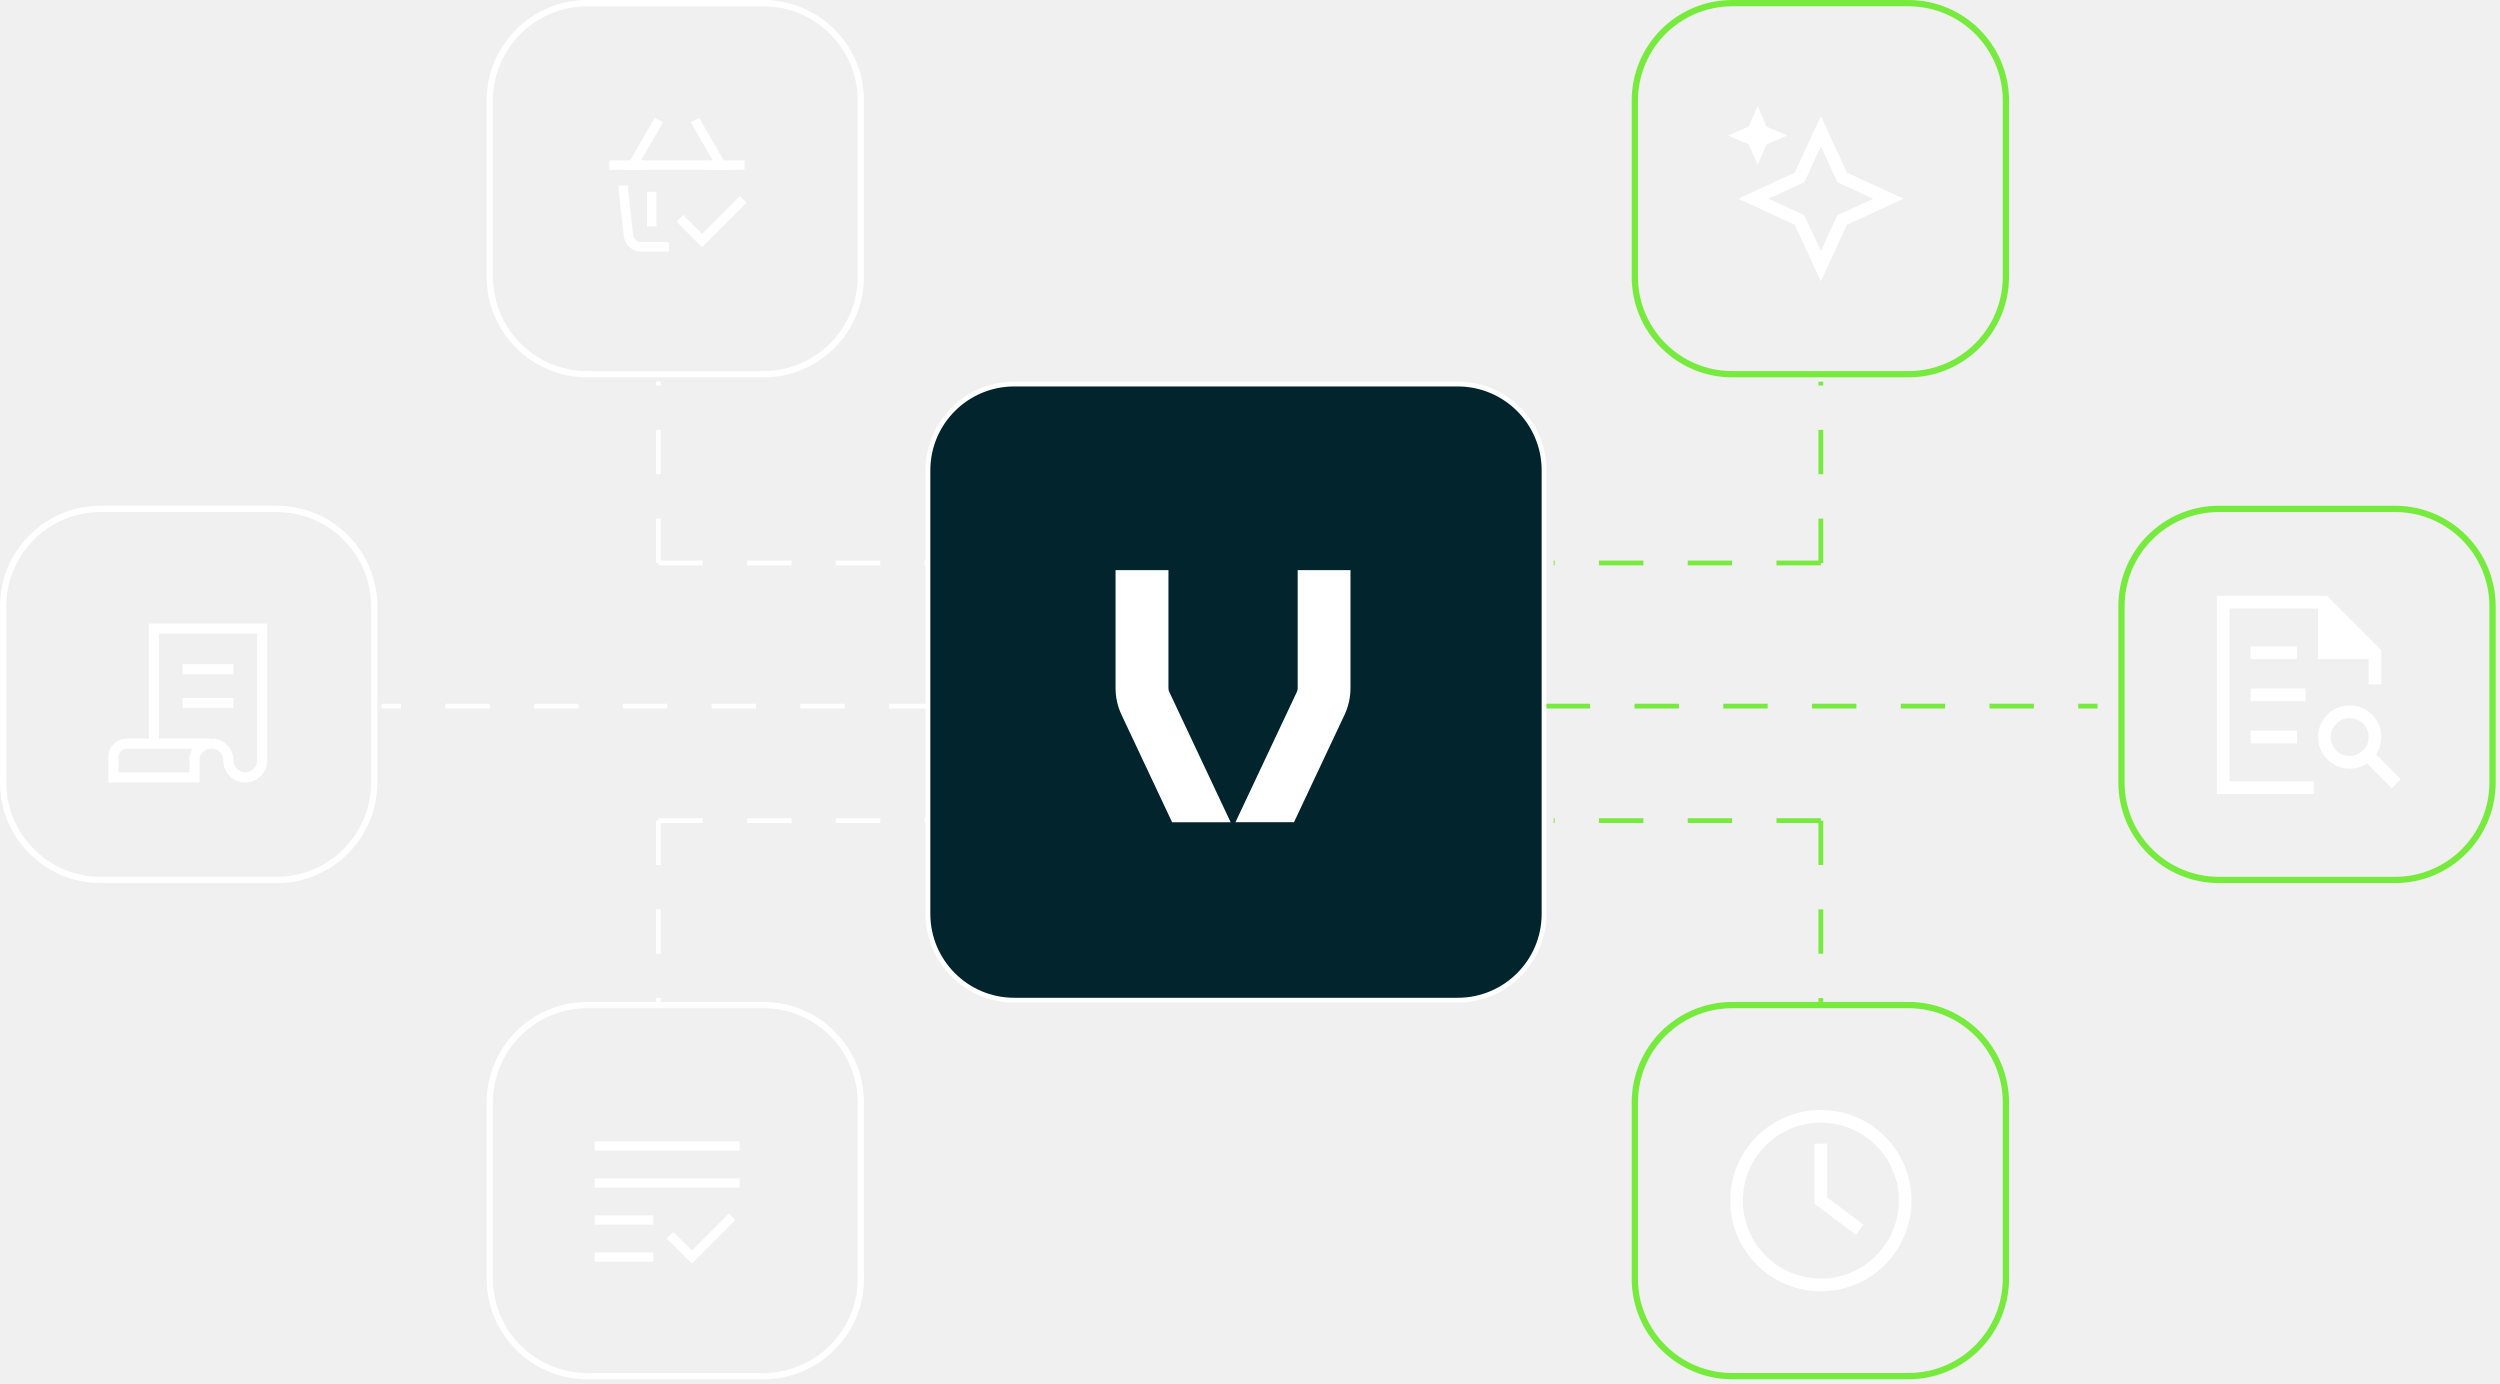
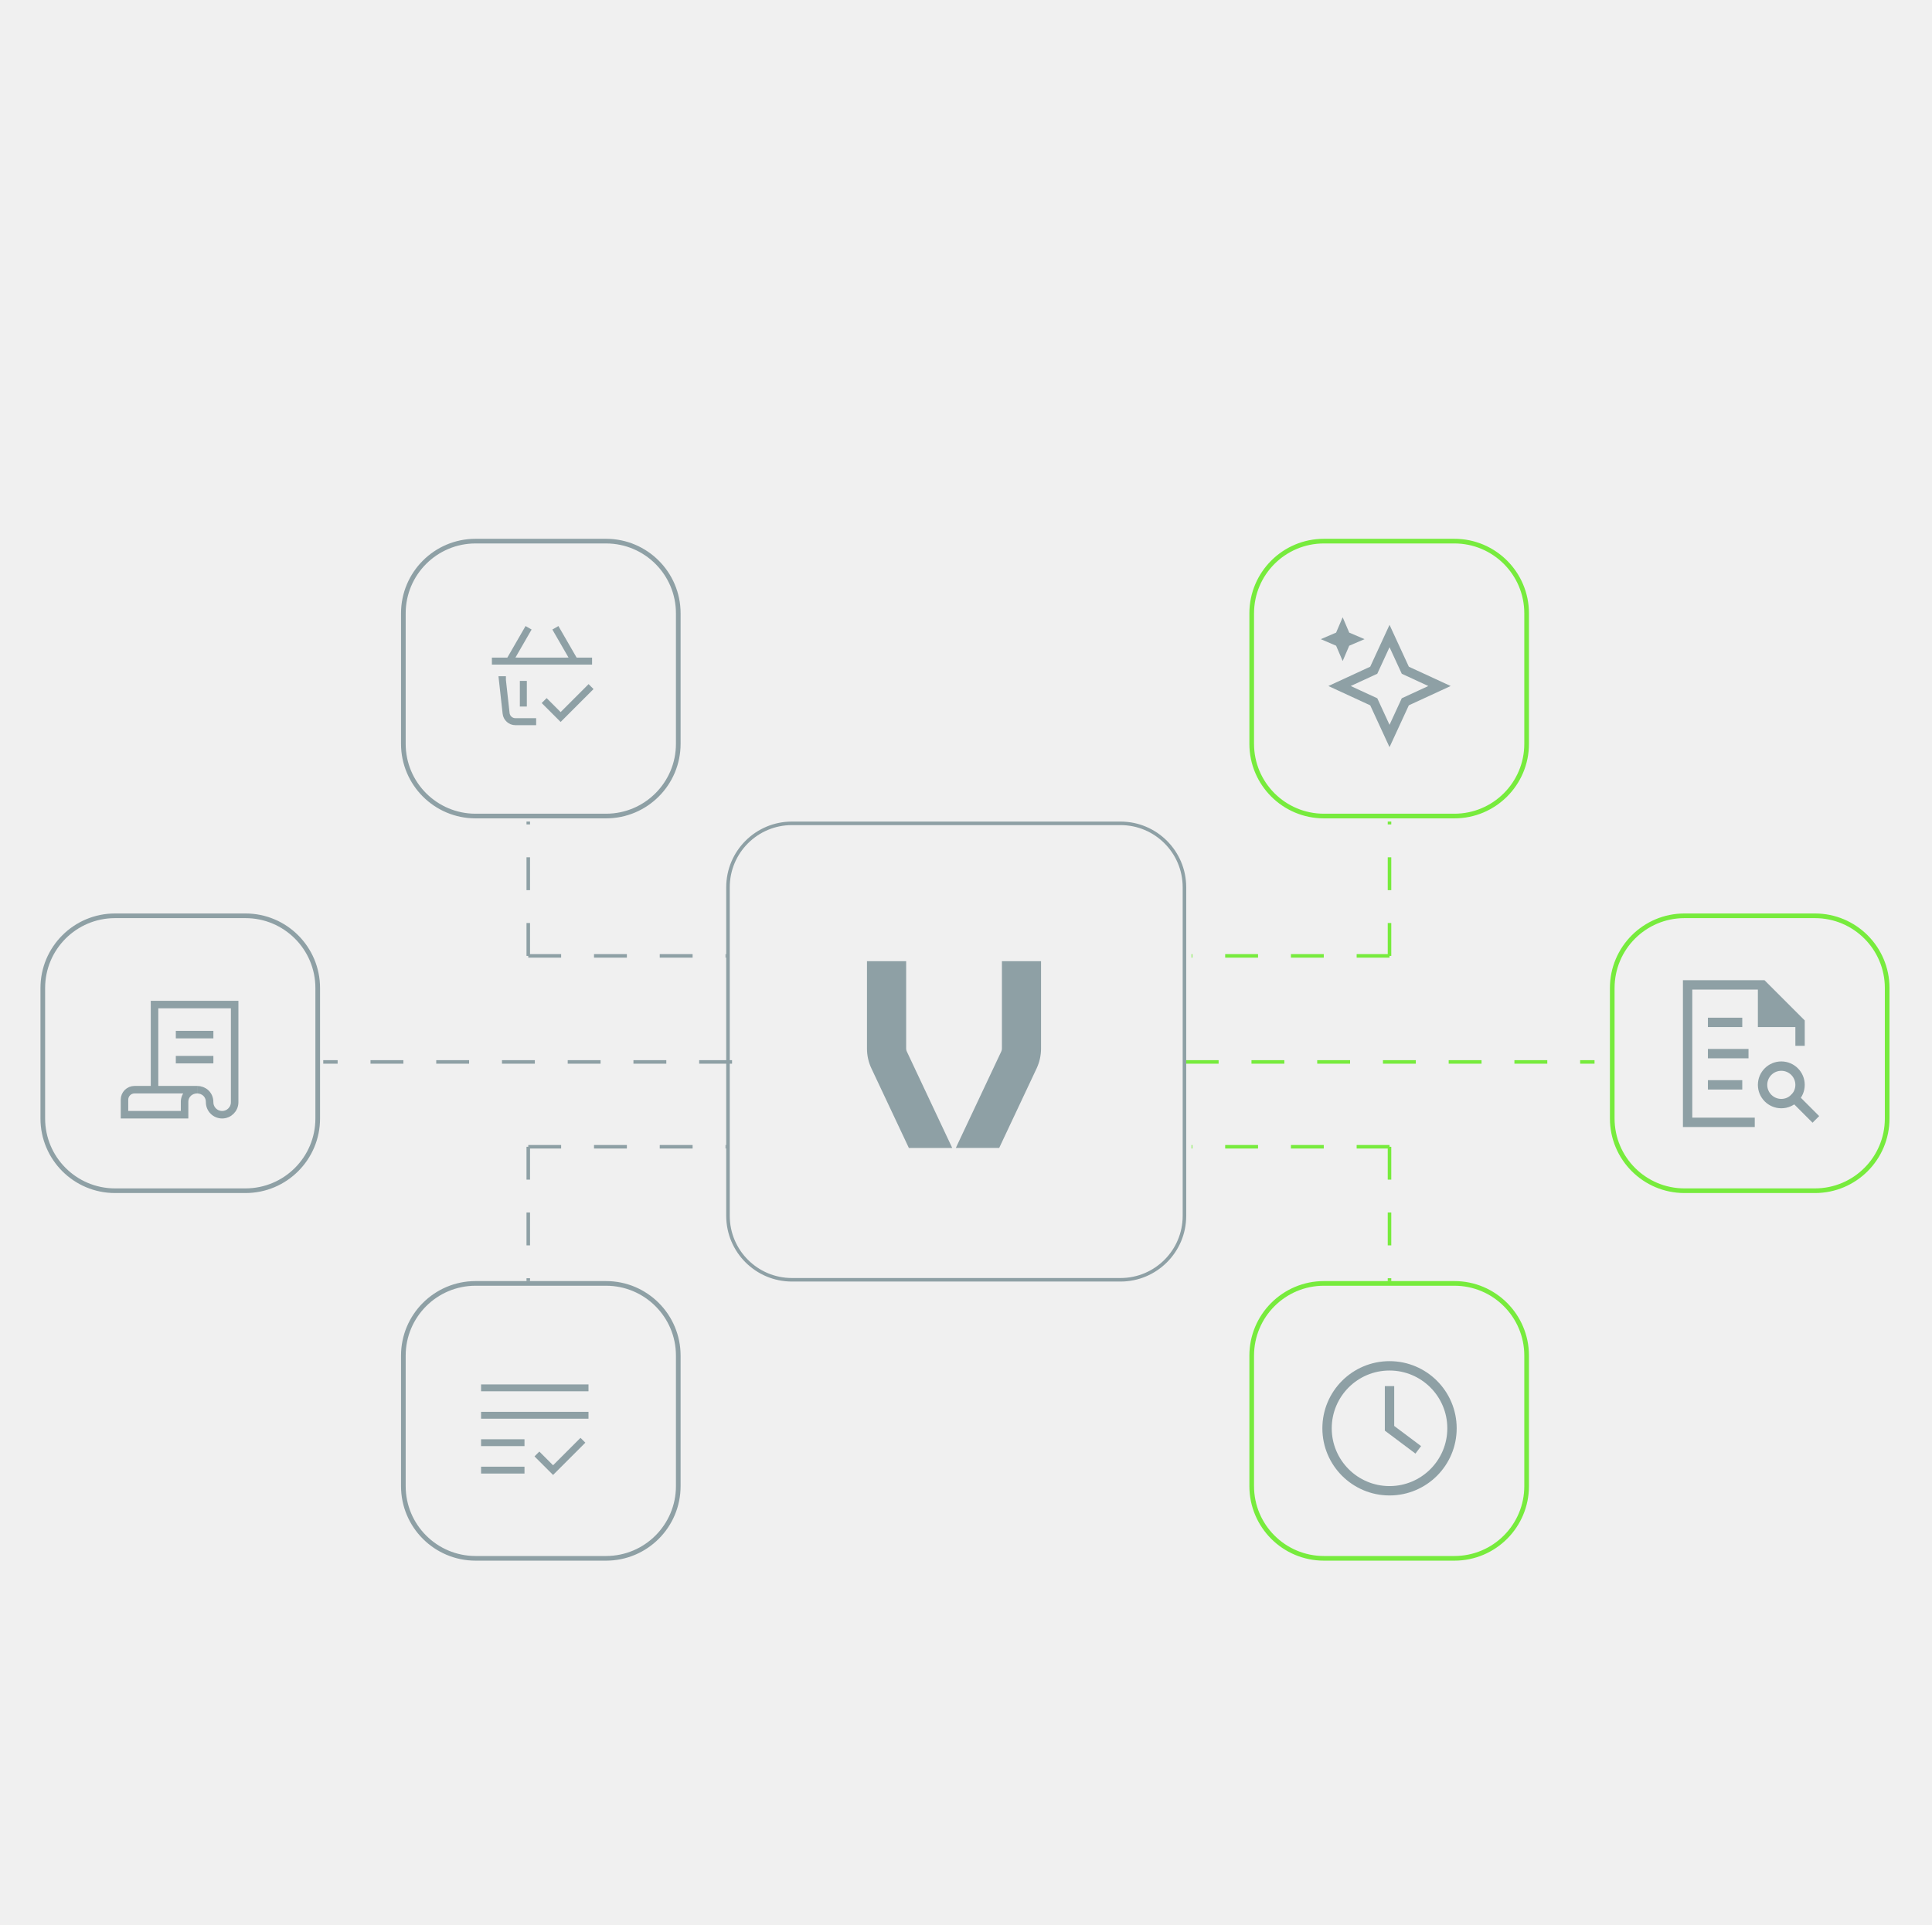
- <svg xmlns="http://www.w3.org/2000/svg" width="262" height="145" viewBox="0 0 262 145" fill="none">
-   <path d="M97.824 74H40" stroke="white" stroke-width="0.5" stroke-dasharray="4.65 4.65" />
-   <path d="M162 74H219.824" stroke="#77EB3D" stroke-width="0.5" stroke-dasharray="4.65 4.65" />
-   <path d="M69 59L69 40" stroke="white" stroke-width="0.5" stroke-dasharray="4.65 4.65" />
-   <path d="M190.824 59L190.824 40" stroke="#77EB3D" stroke-width="0.5" stroke-dasharray="4.65 4.65" />
-   <path d="M69 86L69 105" stroke="white" stroke-width="0.5" stroke-dasharray="4.65 4.65" />
-   <path d="M190.824 86L190.824 105" stroke="#77EB3D" stroke-width="0.5" stroke-dasharray="4.65 4.65" />
-   <path d="M69 59L97 59" stroke="white" stroke-width="0.5" stroke-dasharray="4.65 4.65" />
-   <path d="M190.824 59L162.824 59" stroke="#77EB3D" stroke-width="0.5" stroke-dasharray="4.65 4.65" />
-   <path d="M69 86L97 86" stroke="white" stroke-width="0.5" stroke-dasharray="4.65 4.65" />
-   <path d="M190.824 86L162.824 86" stroke="#77EB3D" stroke-width="0.5" stroke-dasharray="4.65 4.65" />
-   <rect x="97.249" y="40.25" width="64.567" height="64.567" rx="9.045" fill="#01242D" stroke="white" stroke-width="0.5" />
-   <path d="M122.545 72.532C122.481 72.403 122.453 72.26 122.453 72.116V59.752H116.911V72.116C116.911 73.084 117.125 74.052 117.539 74.919L122.838 86.172H128.971L122.553 72.539L122.545 72.532Z" fill="white" />
-   <path d="M135.997 59.752V72.116C135.997 72.26 135.968 72.396 135.904 72.525L129.478 86.165H135.612L140.911 74.904C141.317 74.037 141.531 73.077 141.531 72.116V59.752H135.99H135.997Z" fill="white" />
-   <path d="M190.825 134.662C195.706 134.662 199.662 130.705 199.662 125.825C199.662 120.944 195.706 116.988 190.825 116.988C185.945 116.988 181.989 120.944 181.989 125.825C181.989 130.705 185.945 134.662 190.825 134.662Z" stroke="white" stroke-width="1.326" stroke-miterlimit="10" stroke-linecap="square" />
-   <path d="M190.825 120.522V125.824L194.36 128.475" stroke="white" stroke-width="1.326" stroke-miterlimit="10" stroke-linecap="square" />
-   <path d="M190.825 13.755L193.058 18.592L197.895 20.825L193.058 23.057L190.825 27.894L188.593 23.057L183.756 20.825L188.593 18.592L190.825 13.755Z" stroke="white" stroke-width="1.326" />
-   <path d="M185.126 13.27L184.198 11.105L183.27 13.27L181.105 14.198L183.27 15.126L184.198 17.291L185.126 15.126L187.291 14.198L185.126 13.27Z" fill="white" />
-   <path d="M243.592 63.105V68.407H248.894L243.592 63.105Z" fill="white" />
-   <path d="M236.523 68.406H240.058" stroke="white" stroke-width="1.326" stroke-miterlimit="10" stroke-linecap="square" />
-   <path d="M236.523 72.825H240.942" stroke="white" stroke-width="1.326" stroke-miterlimit="10" stroke-linecap="square" />
-   <path d="M236.523 77.243H240.058" stroke="white" stroke-width="1.326" stroke-miterlimit="10" stroke-linecap="square" />
-   <path d="M250.662 81.662L248.118 79.118" stroke="white" stroke-width="1.326" stroke-miterlimit="10" stroke-linecap="square" />
-   <path d="M246.244 79.895C247.708 79.895 248.895 78.708 248.895 77.244C248.895 75.78 247.708 74.593 246.244 74.593C244.78 74.593 243.593 75.78 243.593 77.244C243.593 78.708 244.78 79.895 246.244 79.895Z" stroke="white" stroke-width="1.326" stroke-miterlimit="10" stroke-linecap="square" />
-   <path d="M243.592 63.105V68.407H248.894" stroke="white" stroke-width="1.326" stroke-miterlimit="10" />
-   <path d="M248.895 71.058V68.407L243.593 63.105L232.989 63.105V82.546H241.825" stroke="white" stroke-width="1.326" stroke-miterlimit="10" stroke-linecap="square" />
-   <path d="M11.885 79.344V81.469H20.385V79.639C20.385 78.661 21.178 77.927 22.156 77.927H13.302C12.519 77.927 11.885 78.561 11.885 79.344Z" stroke="white" stroke-width="1.062" stroke-miterlimit="10" />
-   <path d="M22.157 77.926C23.073 77.926 23.927 78.581 23.927 79.697C23.927 80.675 24.72 81.468 25.698 81.468C26.677 81.468 27.469 80.675 27.469 79.697L27.469 65.885L16.136 65.885L16.136 77.926" stroke="white" stroke-width="1.062" stroke-miterlimit="10" />
-   <path d="M19.677 70.135H23.927" stroke="white" stroke-width="1.062" stroke-miterlimit="10" stroke-linecap="square" />
-   <path d="M19.677 73.676H23.927" stroke="white" stroke-width="1.062" stroke-miterlimit="10" stroke-linecap="square" />
-   <path d="M62.809 123.98L77.034 123.98" stroke="white" stroke-width="0.97" stroke-miterlimit="10" stroke-linecap="square" />
-   <path d="M62.808 120.101L77.033 120.101" stroke="white" stroke-width="0.97" stroke-miterlimit="10" stroke-linecap="square" />
-   <path d="M62.808 127.86H67.981" stroke="white" stroke-width="0.97" stroke-miterlimit="10" stroke-linecap="square" />
-   <path d="M62.809 131.74H67.981" stroke="white" stroke-width="0.97" stroke-miterlimit="10" stroke-linecap="square" />
-   <path d="M70.567 129.8L72.507 131.74L76.387 127.861" stroke="white" stroke-width="0.97" stroke-miterlimit="10" stroke-linecap="square" />
-   <rect x="51.33" y="0.33" width="38.888" height="38.888" rx="10.216" stroke="white" stroke-width="0.659" />
-   <rect x="-0.33" y="0.33" width="38.888" height="38.888" rx="10.216" transform="matrix(-1 0 0 1 209.888 0)" stroke="#77EB3D" stroke-width="0.659" />
-   <path d="M65.344 19.938H65.337L65.866 24.697C65.94 25.365 66.504 25.87 67.176 25.87H69.621" stroke="white" stroke-width="0.989" stroke-miterlimit="10" stroke-linecap="square" />
-   <path d="M68.303 20.597V23.233" stroke="white" stroke-width="0.989" stroke-miterlimit="10" stroke-linecap="square" />
-   <path d="M64.348 17.302L77.531 17.302" stroke="white" stroke-width="0.989" stroke-miterlimit="10" stroke-linecap="square" />
-   <path d="M68.797 13.017L66.325 17.302H66.984" stroke="white" stroke-width="0.989" stroke-miterlimit="10" stroke-linecap="square" />
-   <path d="M73.082 13.017L75.553 17.302H74.894" stroke="white" stroke-width="0.989" stroke-miterlimit="10" stroke-linecap="square" />
-   <path d="M71.599 23.233L73.576 25.211L77.531 21.256" stroke="white" stroke-width="0.989" stroke-miterlimit="10" stroke-linecap="square" />
-   <rect x="51.33" y="105.33" width="38.888" height="38.888" rx="10.216" stroke="white" stroke-width="0.659" />
-   <rect x="-0.33" y="0.33" width="38.888" height="38.888" rx="10.216" transform="matrix(-1 0 0 1 209.888 105)" stroke="#77EB3D" stroke-width="0.659" />
-   <rect x="0.33" y="53.33" width="38.888" height="38.888" rx="10.216" stroke="white" stroke-width="0.659" />
-   <rect x="-0.33" y="0.33" width="38.888" height="38.888" rx="10.216" transform="matrix(-1 0 0 1 260.888 53)" stroke="#77EB3D" stroke-width="0.659" />
+ <svg xmlns="http://www.w3.org/2000/svg" width="251" height="250" viewBox="0 0 251 250" fill="none">
+   <path d="M95.105 137.966H41.996" stroke="#8EA0A5" stroke-width="0.459" stroke-dasharray="4.27 4.27" />
+   <path d="M154.049 137.966H207.157" stroke="#77EB3D" stroke-width="0.459" stroke-dasharray="4.27 4.27" />
+   <path d="M68.631 124.189L68.631 106.738" stroke="#8EA0A5" stroke-width="0.459" stroke-dasharray="4.27 4.27" />
+   <path d="M180.521 124.189L180.521 106.738" stroke="#77EB3D" stroke-width="0.459" stroke-dasharray="4.27 4.27" />
+   <path d="M68.631 148.988L68.631 166.438" stroke="#8EA0A5" stroke-width="0.459" stroke-dasharray="4.27 4.27" />
+   <path d="M180.521 148.988L180.521 166.438" stroke="#77EB3D" stroke-width="0.459" stroke-dasharray="4.27 4.27" />
+   <path d="M68.632 124.189L94.349 124.189" stroke="#8EA0A5" stroke-width="0.459" stroke-dasharray="4.27 4.27" />
+   <path d="M180.522 124.189L154.805 124.189" stroke="#77EB3D" stroke-width="0.459" stroke-dasharray="4.27 4.27" />
+   <path d="M68.632 148.988L94.349 148.988" stroke="#8EA0A5" stroke-width="0.459" stroke-dasharray="4.27 4.27" />
+   <path d="M180.522 148.988L154.805 148.988" stroke="#77EB3D" stroke-width="0.459" stroke-dasharray="4.27 4.27" />
+   <rect x="94.578" y="106.968" width="59.302" height="59.302" rx="8.308" stroke="#8EA0A5" stroke-width="0.459" />
+   <path d="M117.811 136.618C117.752 136.499 117.726 136.368 117.726 136.236V124.88H112.636V136.236C112.636 137.125 112.833 138.013 113.212 138.81L118.079 149.145H123.713L117.817 136.624L117.811 136.618Z" fill="#8EA0A5" />
+   <path d="M130.165 124.88V136.236C130.165 136.368 130.139 136.493 130.08 136.611L124.178 149.139H129.812L134.679 138.797C135.052 138 135.249 137.118 135.249 136.236V124.88H130.159H130.165Z" fill="#8EA0A5" />
+   <path d="M180.523 193.681C185.005 193.681 188.639 190.047 188.639 185.565C188.639 181.083 185.005 177.449 180.523 177.449C176.04 177.449 172.407 181.083 172.407 185.565C172.407 190.047 176.04 193.681 180.523 193.681Z" stroke="#8EA0A5" stroke-width="1.217" stroke-miterlimit="10" stroke-linecap="square" />
+   <path d="M180.523 180.695V185.565L183.77 187.999" stroke="#8EA0A5" stroke-width="1.217" stroke-miterlimit="10" stroke-linecap="square" />
+   <path d="M180.523 82.634L182.573 87.076L187.016 89.127L182.573 91.177L180.523 95.62L178.473 91.177L174.03 89.127L178.473 87.076L180.523 82.634Z" stroke="#8EA0A5" stroke-width="1.217" />
+   <path d="M175.288 82.188L174.436 80.199L173.584 82.188L171.595 83.04L173.584 83.892L174.436 85.881L175.288 83.892L177.277 83.04L175.288 82.188Z" fill="#8EA0A5" />
+   <path d="M228.987 127.959V132.829H233.857L228.987 127.959Z" fill="#8EA0A5" />
+   <path d="M222.495 132.828H225.741" stroke="#8EA0A5" stroke-width="1.217" stroke-miterlimit="10" stroke-linecap="square" />
+   <path d="M222.495 136.887H226.553" stroke="#8EA0A5" stroke-width="1.217" stroke-miterlimit="10" stroke-linecap="square" />
+   <path d="M222.495 140.944H225.741" stroke="#8EA0A5" stroke-width="1.217" stroke-miterlimit="10" stroke-linecap="square" />
+   <path d="M235.481 145.003L233.144 142.667" stroke="#8EA0A5" stroke-width="1.217" stroke-miterlimit="10" stroke-linecap="square" />
+   <path d="M231.423 143.38C232.767 143.38 233.858 142.29 233.858 140.945C233.858 139.601 232.767 138.51 231.423 138.51C230.078 138.51 228.988 139.601 228.988 140.945C228.988 142.29 230.078 143.38 231.423 143.38Z" stroke="#8EA0A5" stroke-width="1.217" stroke-miterlimit="10" stroke-linecap="square" />
+   <path d="M228.987 127.959V132.829H233.857" stroke="#8EA0A5" stroke-width="1.217" stroke-miterlimit="10" />
+   <path d="M233.858 135.264V132.829L228.988 127.959H219.249V145.815H227.365" stroke="#8EA0A5" stroke-width="1.217" stroke-miterlimit="10" stroke-linecap="square" />
+   <path d="M16.173 142.874V144.826H23.98V143.146C23.98 142.247 24.708 141.573 25.607 141.573H17.474C16.756 141.573 16.173 142.155 16.173 142.874Z" stroke="#8EA0A5" stroke-width="0.976" stroke-miterlimit="10" />
+   <path d="M25.607 141.572C26.449 141.572 27.233 142.173 27.233 143.199C27.233 144.097 27.961 144.825 28.86 144.825C29.758 144.825 30.486 144.097 30.486 143.199L30.486 130.512H20.077L20.077 141.572" stroke="#8EA0A5" stroke-width="0.976" stroke-miterlimit="10" />
+   <path d="M23.33 134.417H27.234" stroke="#8EA0A5" stroke-width="0.976" stroke-miterlimit="10" stroke-linecap="square" />
+   <path d="M23.33 137.669H27.234" stroke="#8EA0A5" stroke-width="0.976" stroke-miterlimit="10" stroke-linecap="square" />
+   <path d="M62.945 183.871H76.01" stroke="#8EA0A5" stroke-width="0.891" stroke-miterlimit="10" stroke-linecap="square" />
+   <path d="M62.944 180.308H76.01" stroke="#8EA0A5" stroke-width="0.891" stroke-miterlimit="10" stroke-linecap="square" />
+   <path d="M62.944 187.434H67.695" stroke="#8EA0A5" stroke-width="0.891" stroke-miterlimit="10" stroke-linecap="square" />
+   <path d="M62.945 190.998H67.696" stroke="#8EA0A5" stroke-width="0.891" stroke-miterlimit="10" stroke-linecap="square" />
+   <path d="M70.071 189.216L71.853 190.998L75.416 187.435" stroke="#8EA0A5" stroke-width="0.891" stroke-miterlimit="10" stroke-linecap="square" />
+   <rect x="52.402" y="70.303" width="35.717" height="35.717" rx="9.383" stroke="#8EA0A5" stroke-width="0.605" />
+   <rect x="-0.303" y="0.303" width="35.717" height="35.717" rx="9.383" transform="matrix(-1 0 0 1 198.032 70)" stroke="#77EB3D" stroke-width="0.605" />
+   <path d="M65.273 88.312H65.267L65.752 92.683C65.82 93.296 66.339 93.76 66.956 93.76H69.201" stroke="#8EA0A5" stroke-width="0.908" stroke-miterlimit="10" stroke-linecap="square" />
+   <path d="M67.991 88.918V91.339" stroke="#8EA0A5" stroke-width="0.908" stroke-miterlimit="10" stroke-linecap="square" />
+   <path d="M64.359 85.891H76.466" stroke="#8EA0A5" stroke-width="0.908" stroke-miterlimit="10" stroke-linecap="square" />
+   <path d="M68.445 81.956L66.175 85.891H66.78" stroke="#8EA0A5" stroke-width="0.908" stroke-miterlimit="10" stroke-linecap="square" />
+   <path d="M72.381 81.956L74.651 85.891H74.046" stroke="#8EA0A5" stroke-width="0.908" stroke-miterlimit="10" stroke-linecap="square" />
+   <path d="M71.018 91.339L72.834 93.155L76.467 89.523" stroke="#8EA0A5" stroke-width="0.908" stroke-miterlimit="10" stroke-linecap="square" />
+   <rect x="52.402" y="166.741" width="35.717" height="35.717" rx="9.383" stroke="#8EA0A5" stroke-width="0.605" />
+   <rect x="-0.303" y="0.303" width="35.717" height="35.717" rx="9.383" transform="matrix(-1 0 0 1 198.032 166.438)" stroke="#77EB3D" stroke-width="0.605" />
+   <rect x="5.56" y="118.981" width="35.717" height="35.717" rx="9.383" stroke="#8EA0A5" stroke-width="0.605" />
+   <rect x="-0.303" y="0.303" width="35.717" height="35.717" rx="9.383" transform="matrix(-1 0 0 1 244.873 118.678)" stroke="#77EB3D" stroke-width="0.605" />
</svg>
